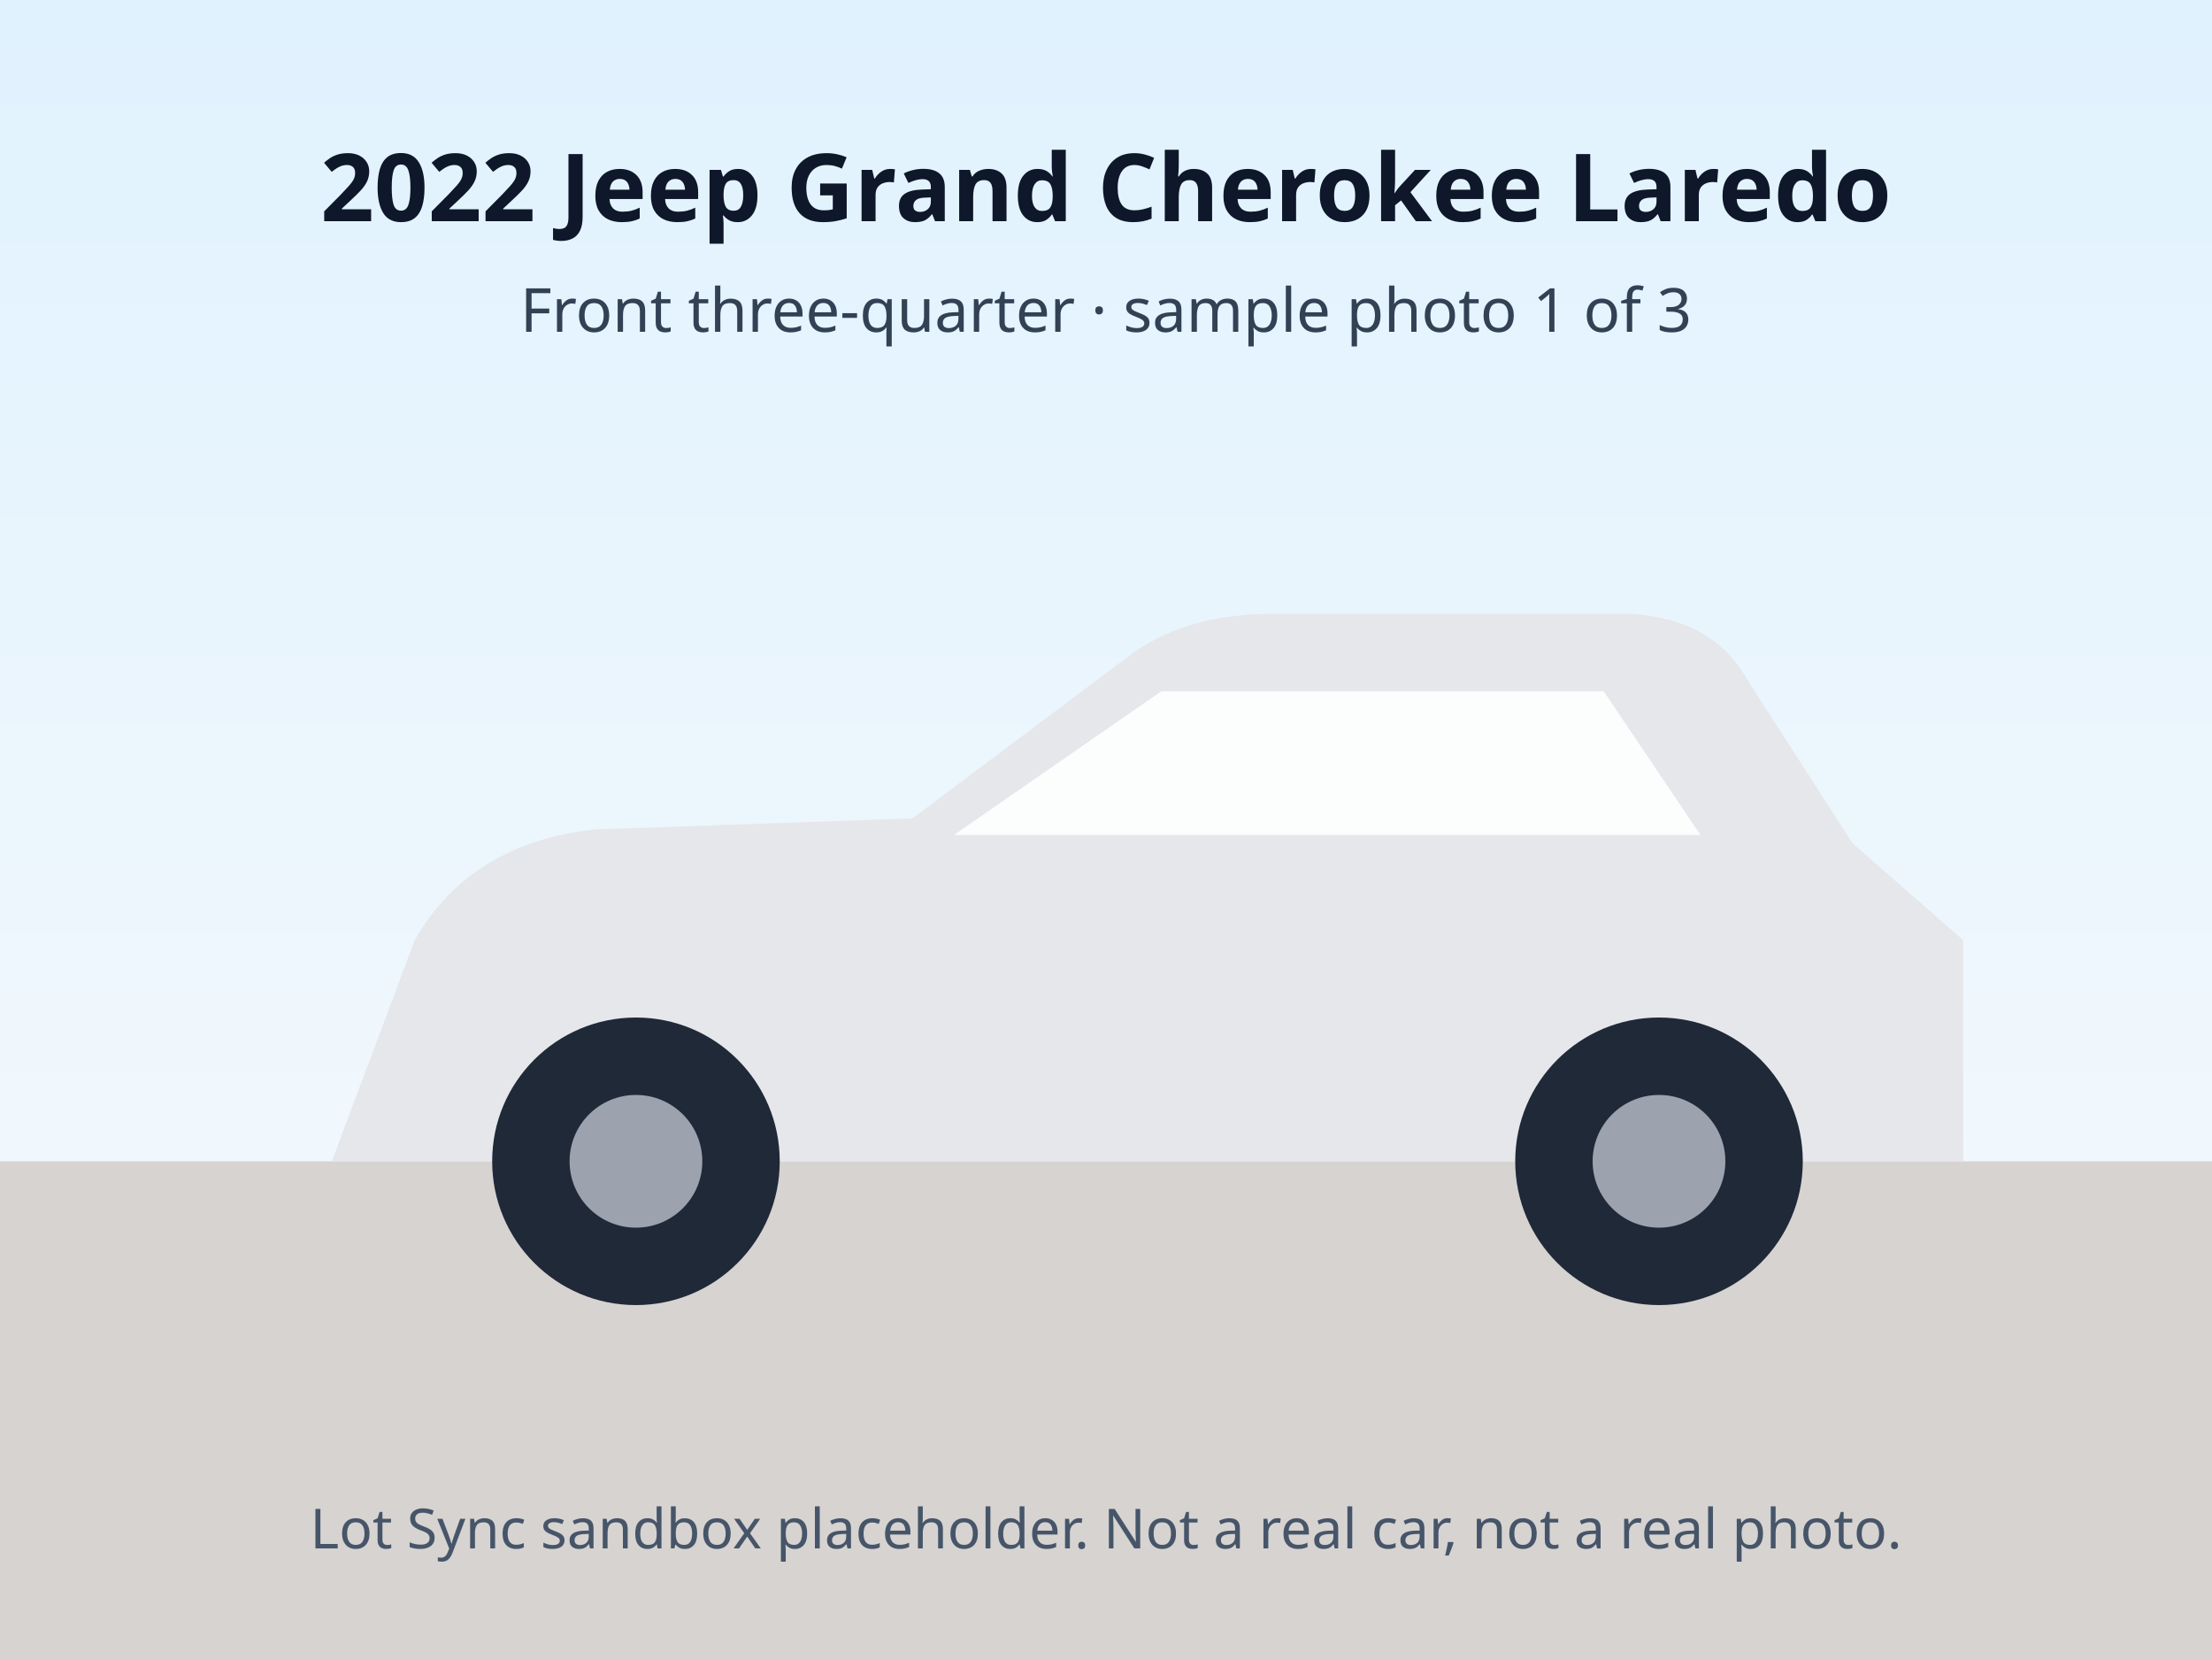
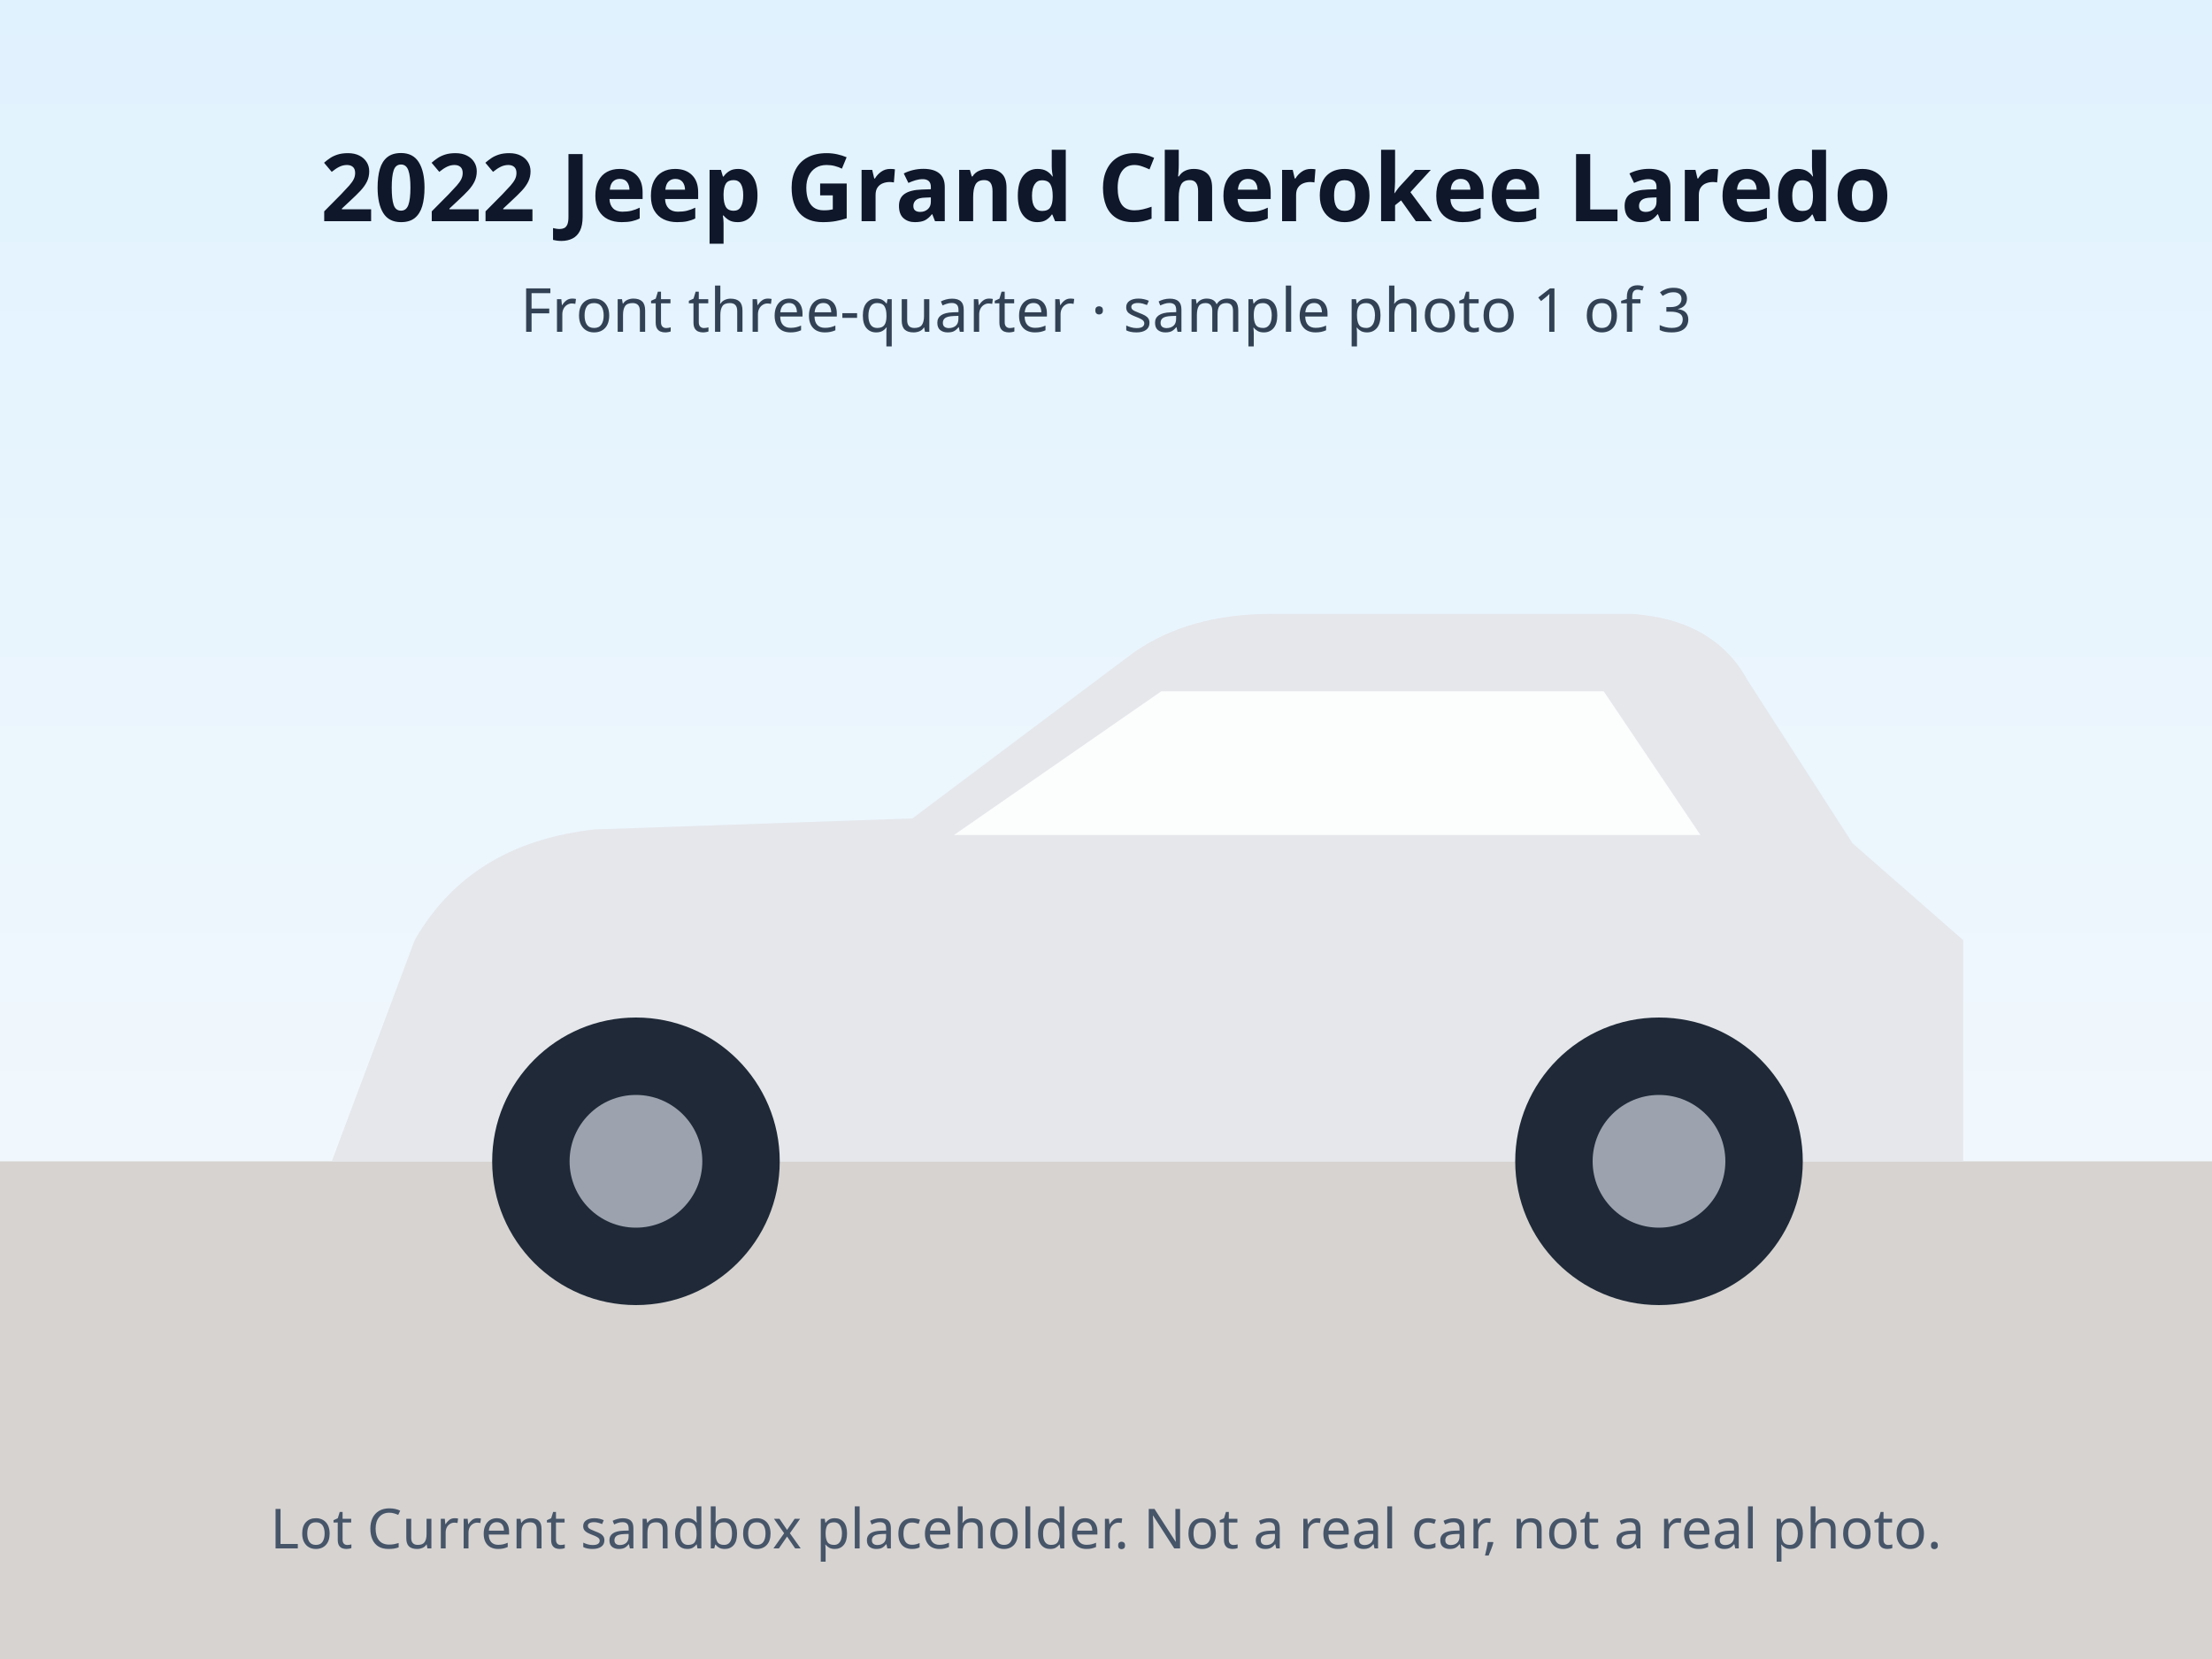
<svg xmlns="http://www.w3.org/2000/svg" width="800" height="600" viewBox="0 0 800 600">
  <defs>
    <linearGradient id="sky" x1="0" y1="0" x2="0" y2="1">
      <stop offset="0" stop-color="#e0f2fe" />
      <stop offset="1" stop-color="#f8fafc" />
    </linearGradient>
  </defs>
  <rect width="800" height="600" fill="url(#sky)" />
  <rect y="420" width="800" height="180" fill="#d6d3d1" />
  <g>
    <path d="M120 420 L150 340 Q170 305 215 300 L330 296 L410 236 Q430 222 460 222 L590 222 Q620 224 632 246 L670 305 L710 340 L710 420 Z" fill="#e5e7eb" />
    <path d="M345 302 L420 250 L580 250 L615 302 Z" fill="#ffffff" opacity="0.9" />
    <circle cx="230" cy="420" r="52" fill="#1f2937" />
    <circle cx="230" cy="420" r="24" fill="#9ca3af" />
    <circle cx="600" cy="420" r="52" fill="#1f2937" />
    <circle cx="600" cy="420" r="24" fill="#9ca3af" />
  </g>
  <text x="400" y="80" font-family="system-ui, sans-serif" font-size="34" font-weight="700" text-anchor="middle" fill="#0f172a">2022 Jeep Grand Cherokee Laredo</text>
  <text x="400" y="120" font-family="system-ui, sans-serif" font-size="22" text-anchor="middle" fill="#334155">Front three-quarter · sample photo 1 of 3</text>
-   <text x="400" y="560" font-family="system-ui, sans-serif" font-size="20" text-anchor="middle" fill="#475569">Lot Sync sandbox placeholder. Not a real car, not a real photo.</text>
+   <text x="400" y="560" font-family="system-ui, sans-serif" font-size="20" text-anchor="middle" fill="#475569">Lot Current sandbox placeholder. Not a real car, not a real photo.</text>
</svg>
